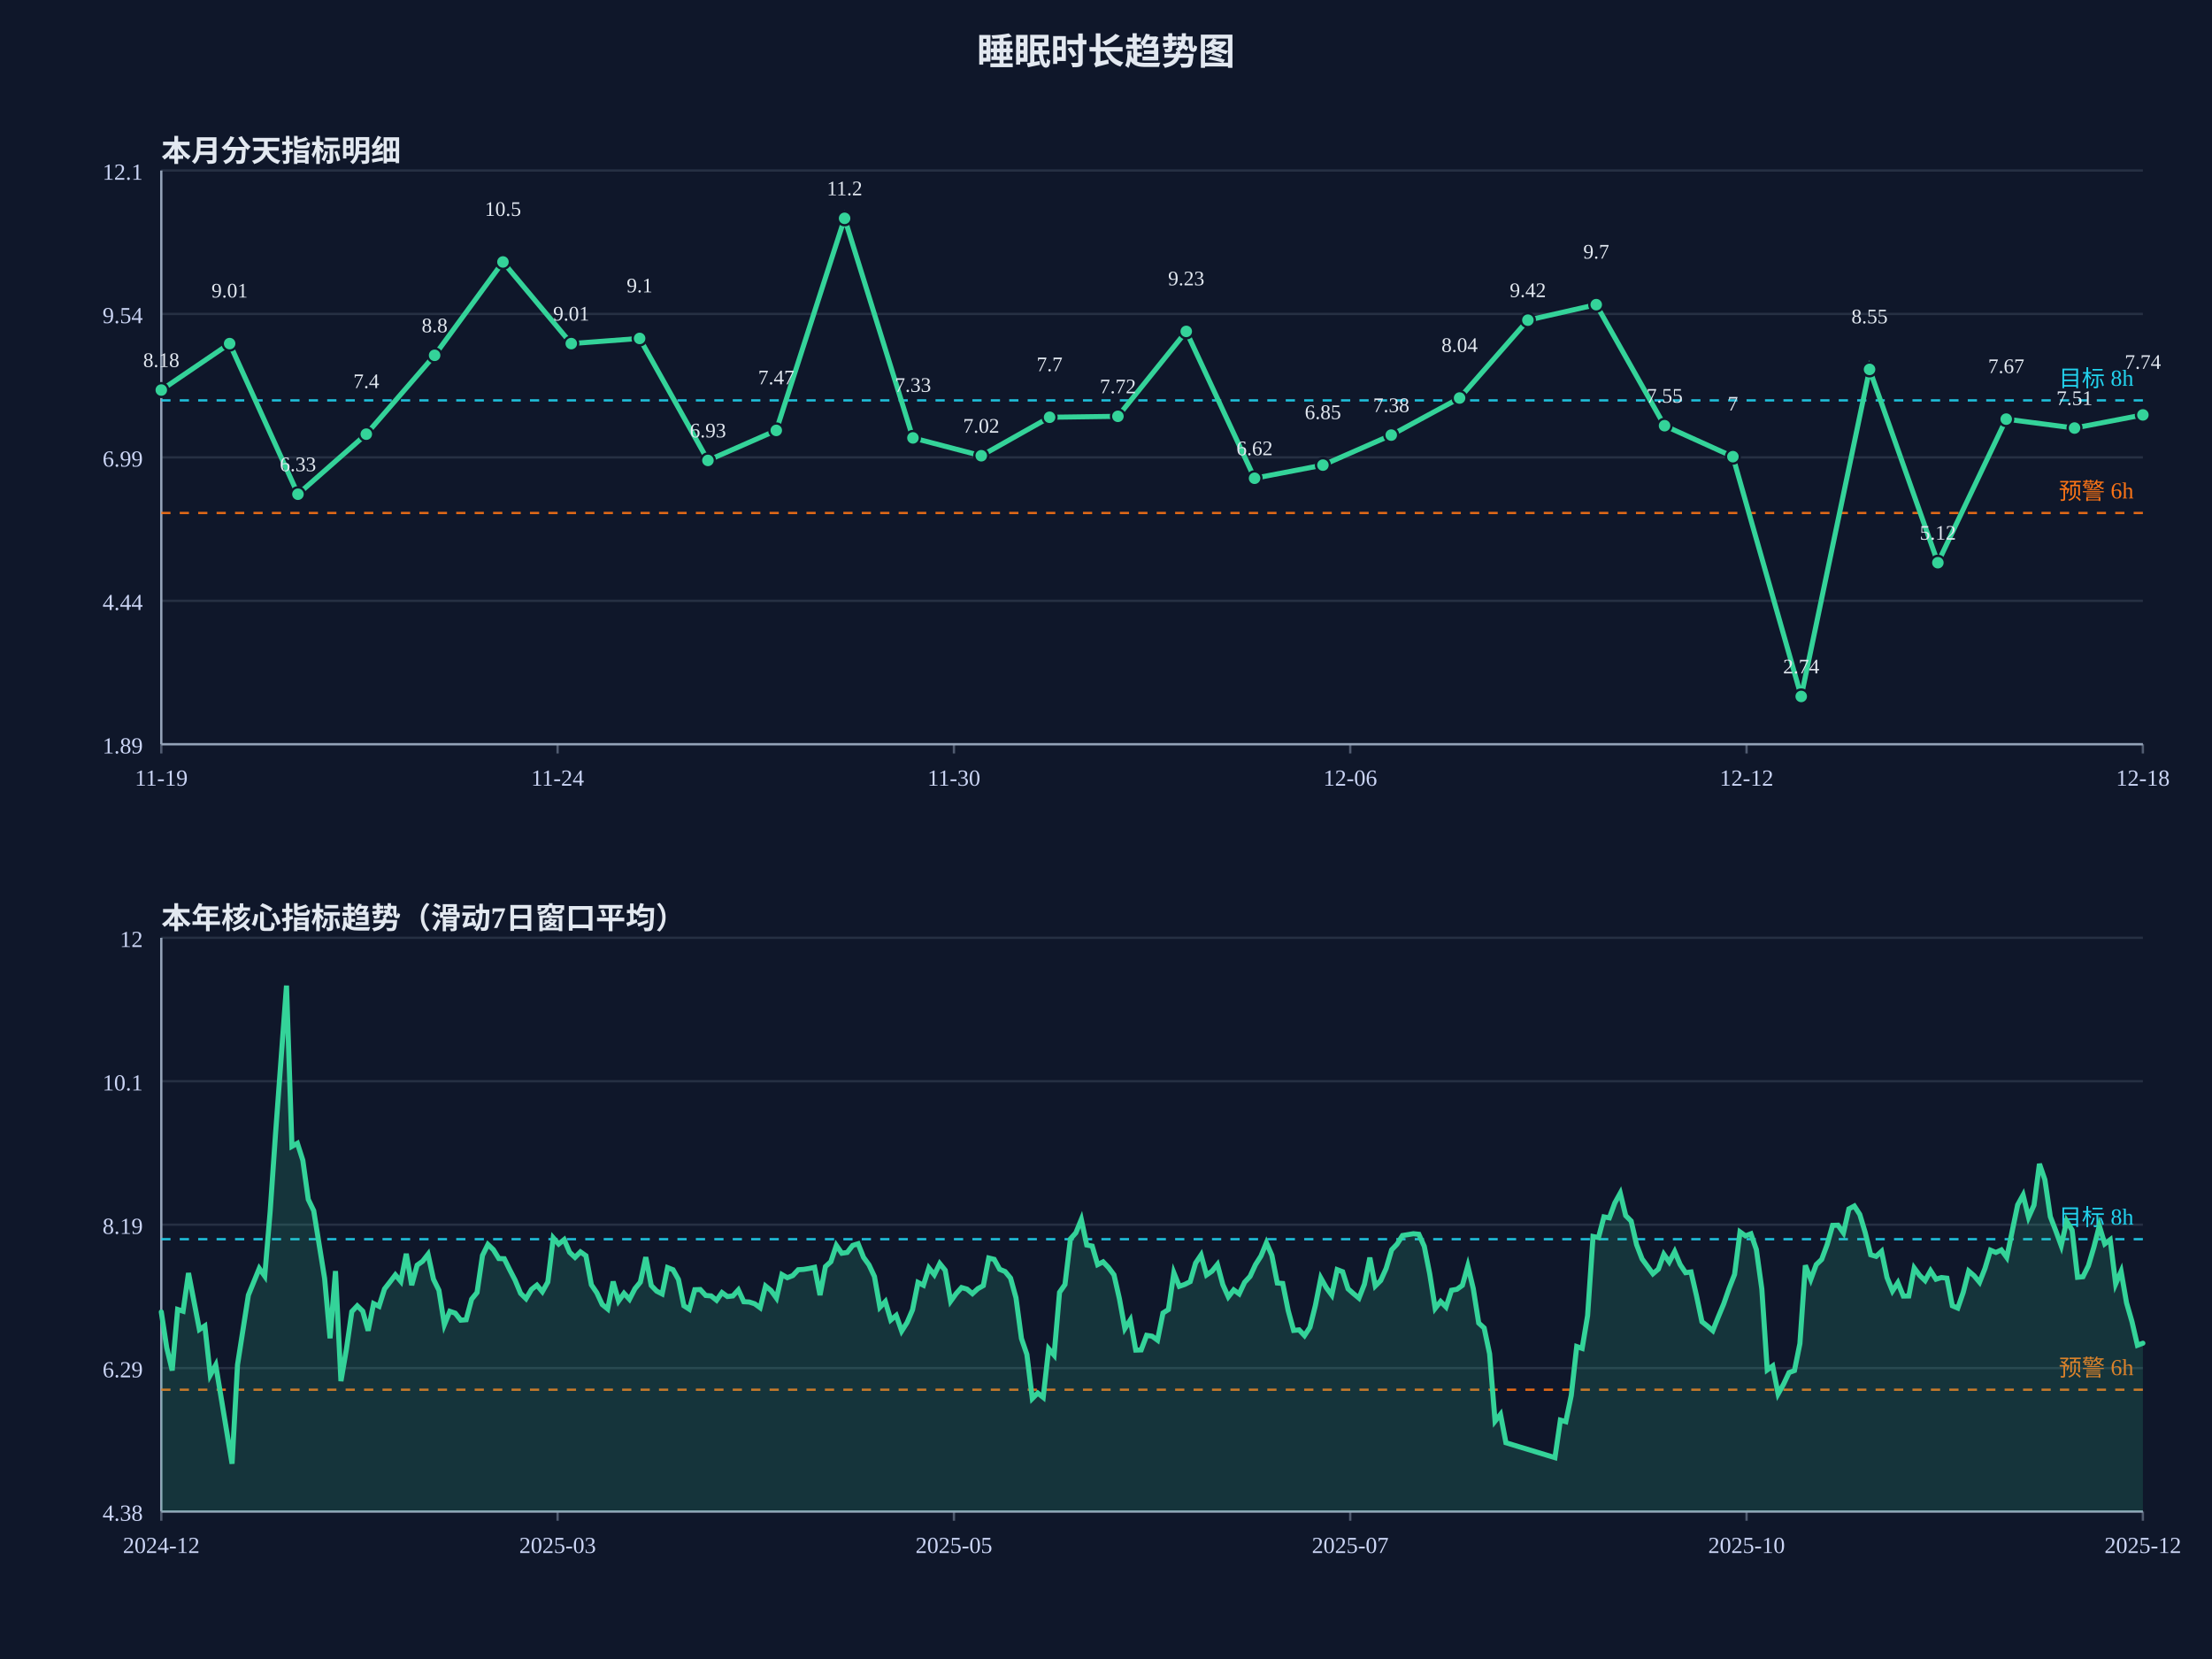
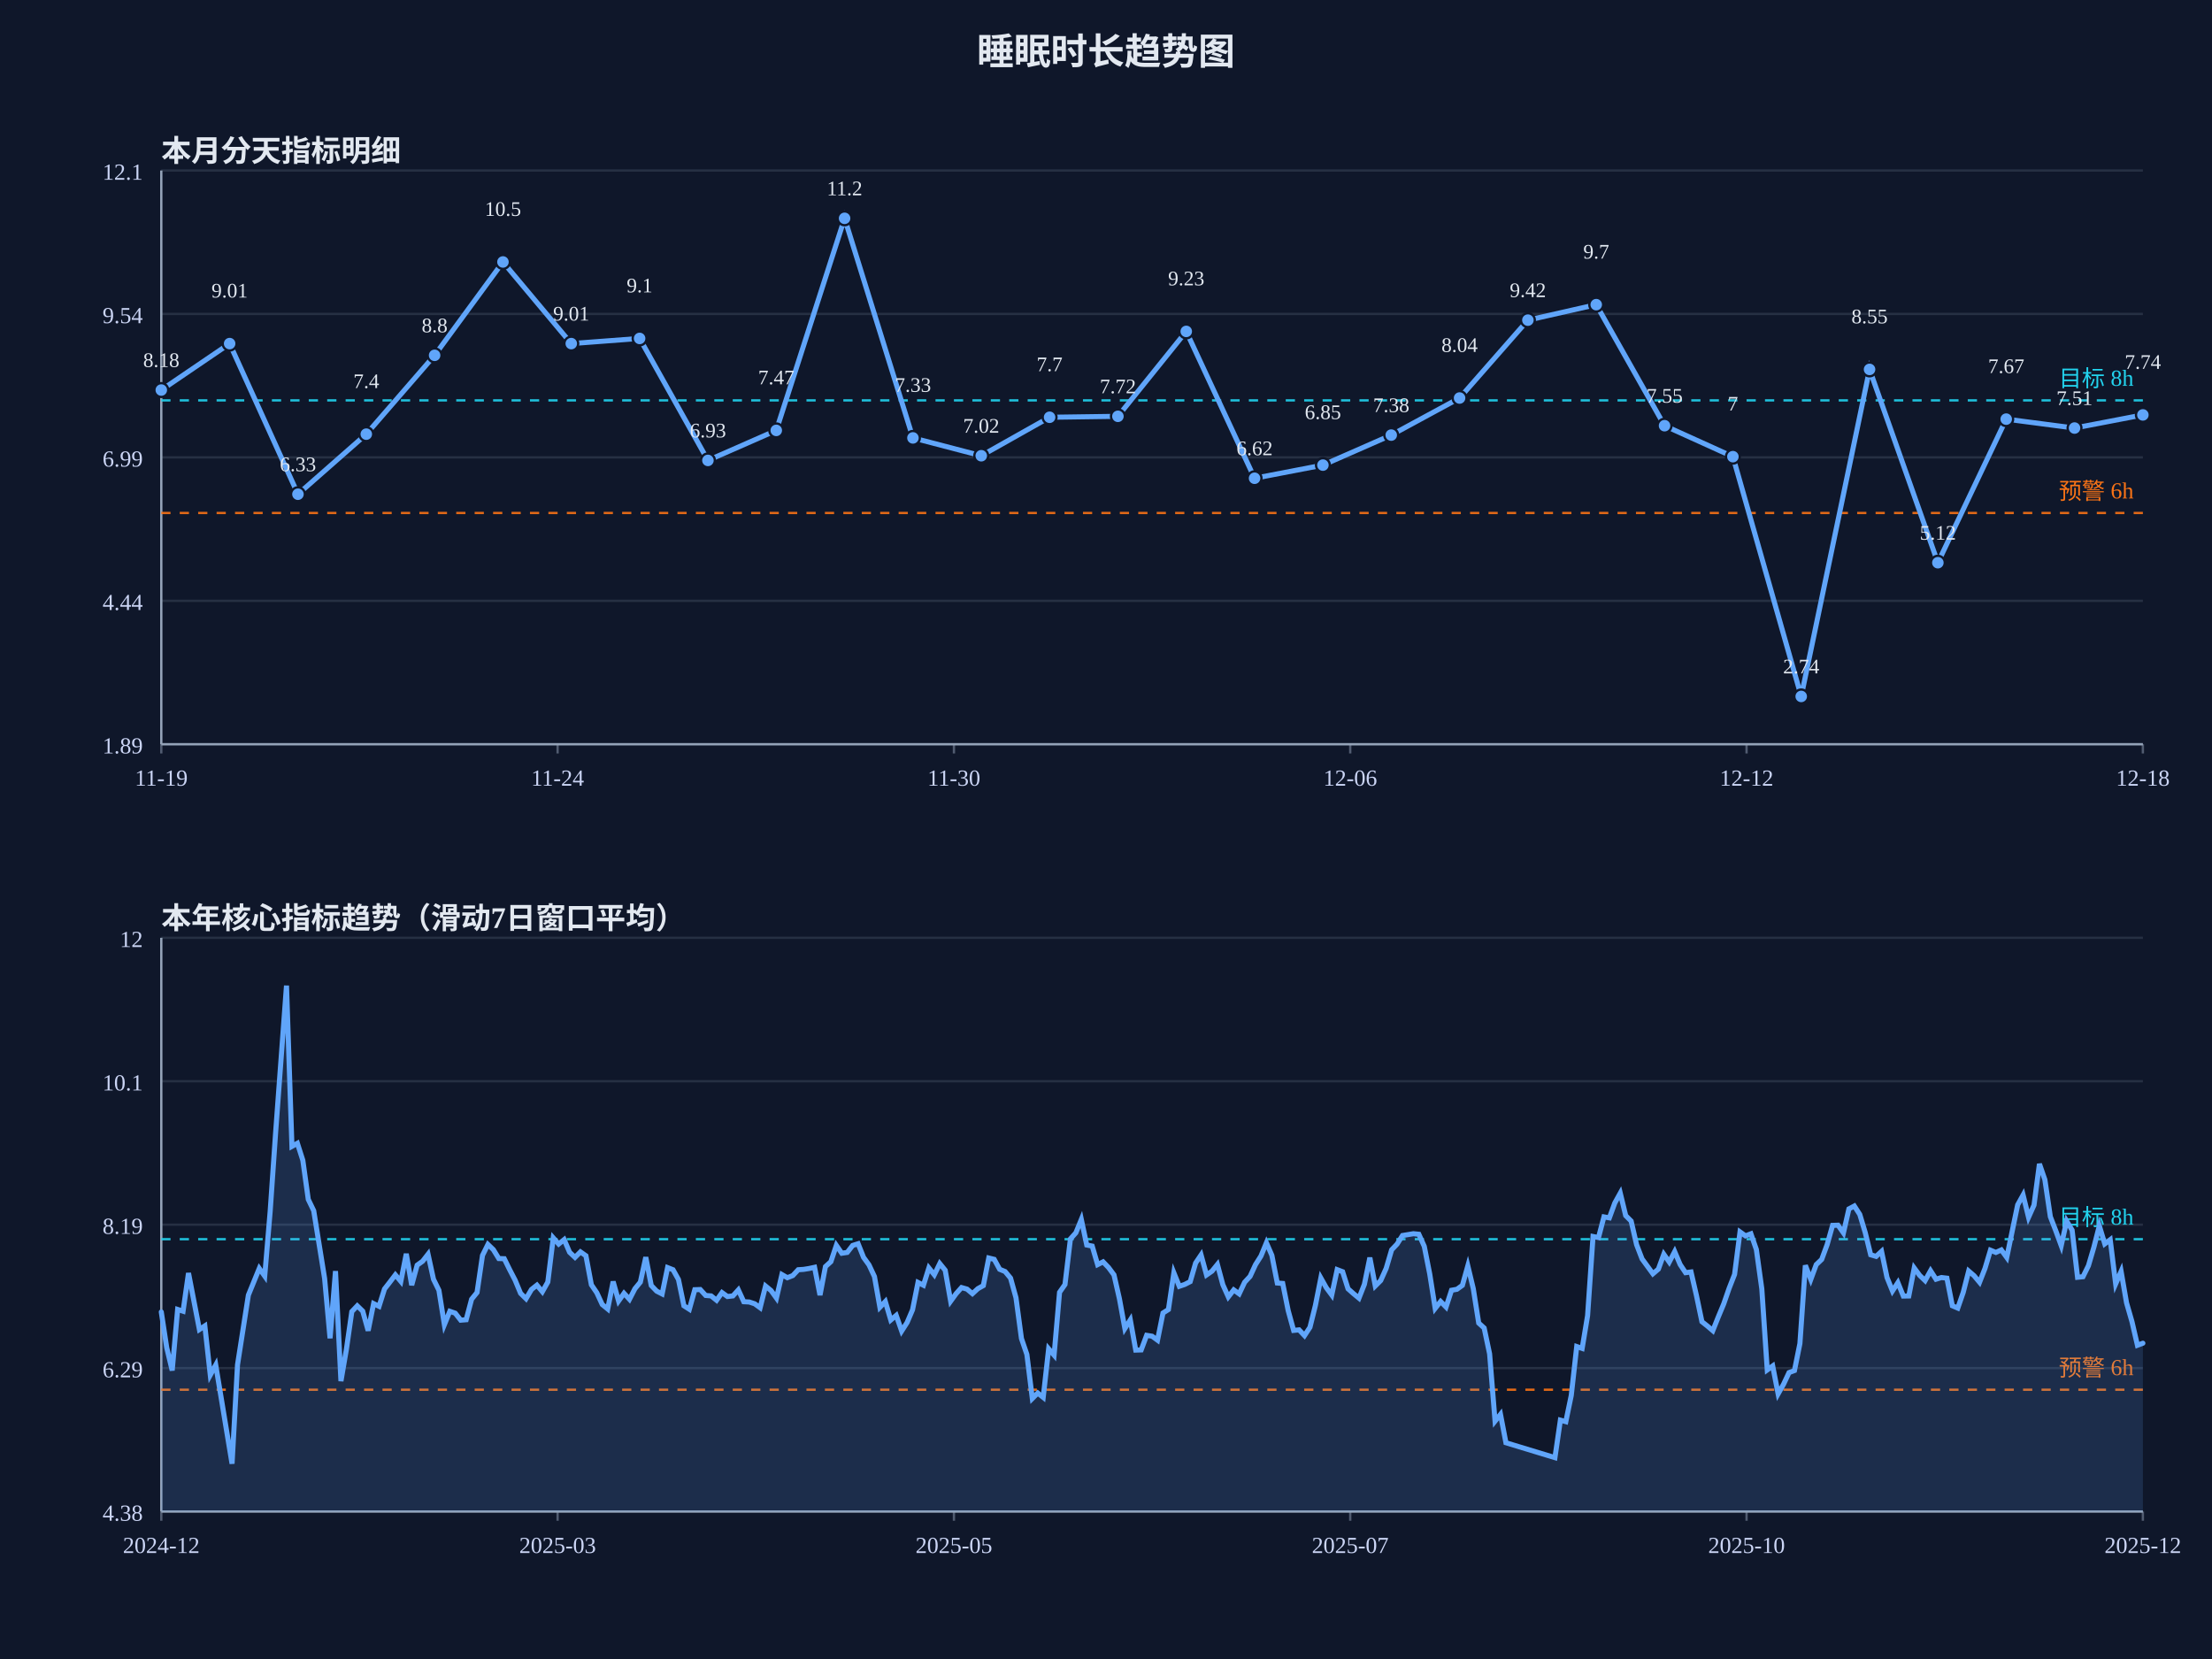
<svg xmlns="http://www.w3.org/2000/svg" viewBox="0 0 960 720" width="960" height="720">
  <rect width="960" height="720" fill="#0f172a" />
  <text x="480" y="28" fill="#e2e8f0" font-size="16" font-weight="700" text-anchor="middle">睡眠时长趋势图</text>
  <text x="70" y="70" fill="#e2e8f0" font-size="13" font-weight="600">本月分天指标明细</text>
  <line x1="70" y1="323.00" x2="930" y2="323.00" stroke="#94a3b8" stroke-opacity="0.18" stroke-width="1" />
  <text x="62" y="327.00" fill="#cbd5f5" font-size="10" text-anchor="end">1.89</text>
  <line x1="70" y1="260.75" x2="930" y2="260.75" stroke="#94a3b8" stroke-opacity="0.18" stroke-width="1" />
  <text x="62" y="264.75" fill="#cbd5f5" font-size="10" text-anchor="end">4.44</text>
  <line x1="70" y1="198.50" x2="930" y2="198.50" stroke="#94a3b8" stroke-opacity="0.18" stroke-width="1" />
  <text x="62" y="202.50" fill="#cbd5f5" font-size="10" text-anchor="end">6.99</text>
  <line x1="70" y1="136.25" x2="930" y2="136.25" stroke="#94a3b8" stroke-opacity="0.18" stroke-width="1" />
  <text x="62" y="140.25" fill="#cbd5f5" font-size="10" text-anchor="end">9.54</text>
  <line x1="70" y1="74.00" x2="930" y2="74.00" stroke="#94a3b8" stroke-opacity="0.18" stroke-width="1" />
  <text x="62" y="78.00" fill="#cbd5f5" font-size="10" text-anchor="end">12.1</text>
  <line x1="70.00" y1="323" x2="70.00" y2="327" stroke="#94a3b8" stroke-opacity="0.5" stroke-width="1" />
  <text x="70.00" y="341" fill="#cbd5f5" font-size="10" text-anchor="middle">11-19</text>
  <line x1="242.00" y1="323" x2="242.00" y2="327" stroke="#94a3b8" stroke-opacity="0.5" stroke-width="1" />
  <text x="242.00" y="341" fill="#cbd5f5" font-size="10" text-anchor="middle">11-24</text>
  <line x1="414.00" y1="323" x2="414.00" y2="327" stroke="#94a3b8" stroke-opacity="0.5" stroke-width="1" />
  <text x="414.00" y="341" fill="#cbd5f5" font-size="10" text-anchor="middle">11-30</text>
  <line x1="586.00" y1="323" x2="586.00" y2="327" stroke="#94a3b8" stroke-opacity="0.5" stroke-width="1" />
  <text x="586.00" y="341" fill="#cbd5f5" font-size="10" text-anchor="middle">12-06</text>
  <line x1="758.00" y1="323" x2="758.00" y2="327" stroke="#94a3b8" stroke-opacity="0.5" stroke-width="1" />
  <text x="758.00" y="341" fill="#cbd5f5" font-size="10" text-anchor="middle">12-12</text>
  <line x1="930.00" y1="323" x2="930.00" y2="327" stroke="#94a3b8" stroke-opacity="0.5" stroke-width="1" />
  <text x="930.00" y="341" fill="#cbd5f5" font-size="10" text-anchor="middle">12-18</text>
  <line x1="70" y1="74" x2="70" y2="323" stroke="#94a3b8" stroke-width="1" />
  <line x1="70" y1="323" x2="930" y2="323" stroke="#94a3b8" stroke-width="1" />
  <line x1="70" y1="173.76" x2="930" y2="173.76" stroke="#22d3ee" stroke-width="1" stroke-dasharray="4 4" stroke-opacity="0.9" />
  <text x="926" y="167.76" fill="#22d3ee" font-size="10" text-anchor="end">目标 8h</text>
  <line x1="70" y1="222.63" x2="930" y2="222.63" stroke="#f97316" stroke-width="1" stroke-dasharray="4 4" stroke-opacity="0.9" />
  <text x="926" y="216.63" fill="#f97316" font-size="10" text-anchor="end">预警 6h</text>
-   <path d="M70.00,169.28 L99.66,149.12 L129.31,214.49 L158.97,188.42 L188.62,154.21 L218.28,113.69 L247.93,149.12 L277.59,146.88 L307.24,199.82 L336.90,186.79 L366.55,94.75 L396.21,190.05 L425.86,197.79 L455.52,181.09 L485.17,180.68 L514.83,143.83 L544.48,207.56 L574.14,201.86 L603.79,188.83 L633.45,172.74 L663.10,138.94 L692.76,132.22 L722.41,184.75 L752.07,198.19 L781.72,302.25 L811.38,160.32 L841.03,244.22 L870.69,181.90 L900.34,185.77 L930.00,180.07" fill="none" stroke="#34d399" stroke-width="2.2" stroke-linecap="round" />
-   <circle cx="70.00" cy="169.28" r="3" fill="#34d399" stroke="#0f172a" stroke-width="1" />
+   <path d="M70.00,169.28 L99.66,149.12 L129.31,214.49 L158.97,188.42 L188.62,154.21 L218.28,113.69 L247.93,149.12 L277.59,146.88 L307.24,199.82 L336.90,186.79 L366.55,94.75 L396.21,190.05 L425.86,197.79 L455.52,181.09 L485.17,180.68 L514.83,143.83 L544.48,207.56 L574.14,201.86 L603.79,188.83 L633.45,172.74 L663.10,138.94 L692.76,132.22 L722.41,184.75 L752.07,198.19 L781.72,302.25 L811.38,160.32 L841.03,244.22 L870.69,181.90 L900.34,185.77 L930.00,180.07" fill="none" stroke="#60a5fa" stroke-width="2.2" stroke-linecap="round" />
+   <circle cx="70.00" cy="169.28" r="3" fill="#60a5fa" stroke="#0f172a" stroke-width="1" />
  <text x="70.00" y="159.28" fill="#e2e8f0" font-size="9" text-anchor="middle">8.18</text>
-   <circle cx="99.66" cy="149.12" r="3" fill="#34d399" stroke="#0f172a" stroke-width="1" />
+   <circle cx="99.66" cy="149.12" r="3" fill="#60a5fa" stroke="#0f172a" stroke-width="1" />
  <text x="99.66" y="129.12" fill="#e2e8f0" font-size="9" text-anchor="middle">9.01</text>
-   <circle cx="129.31" cy="214.49" r="3" fill="#34d399" stroke="#0f172a" stroke-width="1" />
+   <circle cx="129.31" cy="214.49" r="3" fill="#60a5fa" stroke="#0f172a" stroke-width="1" />
  <text x="129.31" y="204.49" fill="#e2e8f0" font-size="9" text-anchor="middle">6.33</text>
-   <circle cx="158.97" cy="188.42" r="3" fill="#34d399" stroke="#0f172a" stroke-width="1" />
+   <circle cx="158.97" cy="188.42" r="3" fill="#60a5fa" stroke="#0f172a" stroke-width="1" />
  <text x="158.97" y="168.42" fill="#e2e8f0" font-size="9" text-anchor="middle">7.4</text>
-   <circle cx="188.62" cy="154.21" r="3" fill="#34d399" stroke="#0f172a" stroke-width="1" />
+   <circle cx="188.62" cy="154.21" r="3" fill="#60a5fa" stroke="#0f172a" stroke-width="1" />
  <text x="188.62" y="144.21" fill="#e2e8f0" font-size="9" text-anchor="middle">8.8</text>
-   <circle cx="218.28" cy="113.69" r="3" fill="#34d399" stroke="#0f172a" stroke-width="1" />
+   <circle cx="218.28" cy="113.69" r="3" fill="#60a5fa" stroke="#0f172a" stroke-width="1" />
  <text x="218.28" y="93.69" fill="#e2e8f0" font-size="9" text-anchor="middle">10.5</text>
-   <circle cx="247.93" cy="149.12" r="3" fill="#34d399" stroke="#0f172a" stroke-width="1" />
+   <circle cx="247.93" cy="149.12" r="3" fill="#60a5fa" stroke="#0f172a" stroke-width="1" />
  <text x="247.93" y="139.12" fill="#e2e8f0" font-size="9" text-anchor="middle">9.01</text>
-   <circle cx="277.59" cy="146.88" r="3" fill="#34d399" stroke="#0f172a" stroke-width="1" />
+   <circle cx="277.59" cy="146.88" r="3" fill="#60a5fa" stroke="#0f172a" stroke-width="1" />
  <text x="277.59" y="126.88" fill="#e2e8f0" font-size="9" text-anchor="middle">9.1</text>
-   <circle cx="307.24" cy="199.82" r="3" fill="#34d399" stroke="#0f172a" stroke-width="1" />
+   <circle cx="307.24" cy="199.82" r="3" fill="#60a5fa" stroke="#0f172a" stroke-width="1" />
  <text x="307.24" y="189.82" fill="#e2e8f0" font-size="9" text-anchor="middle">6.93</text>
-   <circle cx="336.90" cy="186.79" r="3" fill="#34d399" stroke="#0f172a" stroke-width="1" />
+   <circle cx="336.90" cy="186.79" r="3" fill="#60a5fa" stroke="#0f172a" stroke-width="1" />
  <text x="336.90" y="166.79" fill="#e2e8f0" font-size="9" text-anchor="middle">7.47</text>
-   <circle cx="366.55" cy="94.75" r="3" fill="#34d399" stroke="#0f172a" stroke-width="1" />
+   <circle cx="366.55" cy="94.75" r="3" fill="#60a5fa" stroke="#0f172a" stroke-width="1" />
  <text x="366.55" y="84.75" fill="#e2e8f0" font-size="9" text-anchor="middle">11.2</text>
-   <circle cx="396.21" cy="190.05" r="3" fill="#34d399" stroke="#0f172a" stroke-width="1" />
+   <circle cx="396.21" cy="190.05" r="3" fill="#60a5fa" stroke="#0f172a" stroke-width="1" />
  <text x="396.21" y="170.05" fill="#e2e8f0" font-size="9" text-anchor="middle">7.33</text>
-   <circle cx="425.86" cy="197.79" r="3" fill="#34d399" stroke="#0f172a" stroke-width="1" />
+   <circle cx="425.86" cy="197.79" r="3" fill="#60a5fa" stroke="#0f172a" stroke-width="1" />
  <text x="425.86" y="187.79" fill="#e2e8f0" font-size="9" text-anchor="middle">7.02</text>
-   <circle cx="455.52" cy="181.09" r="3" fill="#34d399" stroke="#0f172a" stroke-width="1" />
+   <circle cx="455.52" cy="181.09" r="3" fill="#60a5fa" stroke="#0f172a" stroke-width="1" />
  <text x="455.52" y="161.09" fill="#e2e8f0" font-size="9" text-anchor="middle">7.7</text>
-   <circle cx="485.17" cy="180.68" r="3" fill="#34d399" stroke="#0f172a" stroke-width="1" />
+   <circle cx="485.17" cy="180.68" r="3" fill="#60a5fa" stroke="#0f172a" stroke-width="1" />
  <text x="485.17" y="170.68" fill="#e2e8f0" font-size="9" text-anchor="middle">7.72</text>
-   <circle cx="514.83" cy="143.83" r="3" fill="#34d399" stroke="#0f172a" stroke-width="1" />
+   <circle cx="514.83" cy="143.83" r="3" fill="#60a5fa" stroke="#0f172a" stroke-width="1" />
  <text x="514.83" y="123.83" fill="#e2e8f0" font-size="9" text-anchor="middle">9.23</text>
-   <circle cx="544.48" cy="207.56" r="3" fill="#34d399" stroke="#0f172a" stroke-width="1" />
+   <circle cx="544.48" cy="207.56" r="3" fill="#60a5fa" stroke="#0f172a" stroke-width="1" />
  <text x="544.48" y="197.56" fill="#e2e8f0" font-size="9" text-anchor="middle">6.62</text>
-   <circle cx="574.14" cy="201.86" r="3" fill="#34d399" stroke="#0f172a" stroke-width="1" />
+   <circle cx="574.14" cy="201.86" r="3" fill="#60a5fa" stroke="#0f172a" stroke-width="1" />
  <text x="574.14" y="181.86" fill="#e2e8f0" font-size="9" text-anchor="middle">6.85</text>
-   <circle cx="603.79" cy="188.83" r="3" fill="#34d399" stroke="#0f172a" stroke-width="1" />
+   <circle cx="603.79" cy="188.83" r="3" fill="#60a5fa" stroke="#0f172a" stroke-width="1" />
  <text x="603.79" y="178.83" fill="#e2e8f0" font-size="9" text-anchor="middle">7.38</text>
-   <circle cx="633.45" cy="172.74" r="3" fill="#34d399" stroke="#0f172a" stroke-width="1" />
+   <circle cx="633.45" cy="172.74" r="3" fill="#60a5fa" stroke="#0f172a" stroke-width="1" />
  <text x="633.45" y="152.74" fill="#e2e8f0" font-size="9" text-anchor="middle">8.04</text>
-   <circle cx="663.10" cy="138.94" r="3" fill="#34d399" stroke="#0f172a" stroke-width="1" />
+   <circle cx="663.10" cy="138.94" r="3" fill="#60a5fa" stroke="#0f172a" stroke-width="1" />
  <text x="663.10" y="128.94" fill="#e2e8f0" font-size="9" text-anchor="middle">9.42</text>
-   <circle cx="692.76" cy="132.22" r="3" fill="#34d399" stroke="#0f172a" stroke-width="1" />
+   <circle cx="692.76" cy="132.22" r="3" fill="#60a5fa" stroke="#0f172a" stroke-width="1" />
  <text x="692.76" y="112.22" fill="#e2e8f0" font-size="9" text-anchor="middle">9.7</text>
-   <circle cx="722.41" cy="184.75" r="3" fill="#34d399" stroke="#0f172a" stroke-width="1" />
+   <circle cx="722.41" cy="184.75" r="3" fill="#60a5fa" stroke="#0f172a" stroke-width="1" />
  <text x="722.41" y="174.75" fill="#e2e8f0" font-size="9" text-anchor="middle">7.55</text>
-   <circle cx="752.07" cy="198.19" r="3" fill="#34d399" stroke="#0f172a" stroke-width="1" />
+   <circle cx="752.07" cy="198.19" r="3" fill="#60a5fa" stroke="#0f172a" stroke-width="1" />
  <text x="752.07" y="178.19" fill="#e2e8f0" font-size="9" text-anchor="middle">7</text>
-   <circle cx="781.72" cy="302.25" r="3" fill="#34d399" stroke="#0f172a" stroke-width="1" />
+   <circle cx="781.72" cy="302.25" r="3" fill="#60a5fa" stroke="#0f172a" stroke-width="1" />
  <text x="781.72" y="292.25" fill="#e2e8f0" font-size="9" text-anchor="middle">2.74</text>
-   <circle cx="811.38" cy="160.32" r="3" fill="#34d399" stroke="#0f172a" stroke-width="1" />
+   <circle cx="811.38" cy="160.32" r="3" fill="#60a5fa" stroke="#0f172a" stroke-width="1" />
  <text x="811.38" y="140.32" fill="#e2e8f0" font-size="9" text-anchor="middle">8.55</text>
-   <circle cx="841.03" cy="244.22" r="3" fill="#34d399" stroke="#0f172a" stroke-width="1" />
+   <circle cx="841.03" cy="244.22" r="3" fill="#60a5fa" stroke="#0f172a" stroke-width="1" />
  <text x="841.03" y="234.22" fill="#e2e8f0" font-size="9" text-anchor="middle">5.12</text>
-   <circle cx="870.69" cy="181.90" r="3" fill="#34d399" stroke="#0f172a" stroke-width="1" />
+   <circle cx="870.69" cy="181.90" r="3" fill="#60a5fa" stroke="#0f172a" stroke-width="1" />
  <text x="870.69" y="161.90" fill="#e2e8f0" font-size="9" text-anchor="middle">7.67</text>
-   <circle cx="900.34" cy="185.77" r="3" fill="#34d399" stroke="#0f172a" stroke-width="1" />
+   <circle cx="900.34" cy="185.77" r="3" fill="#60a5fa" stroke="#0f172a" stroke-width="1" />
  <text x="900.34" y="175.77" fill="#e2e8f0" font-size="9" text-anchor="middle">7.51</text>
-   <circle cx="930.00" cy="180.07" r="3" fill="#34d399" stroke="#0f172a" stroke-width="1" />
+   <circle cx="930.00" cy="180.07" r="3" fill="#60a5fa" stroke="#0f172a" stroke-width="1" />
  <text x="930.00" y="160.07" fill="#e2e8f0" font-size="9" text-anchor="middle">7.74</text>
  <text x="70" y="403" fill="#e2e8f0" font-size="13" font-weight="600">本年核心指标趋势（滑动7日窗口平均）</text>
  <line x1="70" y1="656.00" x2="930" y2="656.00" stroke="#94a3b8" stroke-opacity="0.18" stroke-width="1" />
  <text x="62" y="660.00" fill="#cbd5f5" font-size="10" text-anchor="end">4.38</text>
  <line x1="70" y1="593.75" x2="930" y2="593.75" stroke="#94a3b8" stroke-opacity="0.18" stroke-width="1" />
  <text x="62" y="597.75" fill="#cbd5f5" font-size="10" text-anchor="end">6.29</text>
  <line x1="70" y1="531.50" x2="930" y2="531.50" stroke="#94a3b8" stroke-opacity="0.18" stroke-width="1" />
  <text x="62" y="535.50" fill="#cbd5f5" font-size="10" text-anchor="end">8.19</text>
  <line x1="70" y1="469.25" x2="930" y2="469.25" stroke="#94a3b8" stroke-opacity="0.18" stroke-width="1" />
  <text x="62" y="473.25" fill="#cbd5f5" font-size="10" text-anchor="end">10.1</text>
  <line x1="70" y1="407.00" x2="930" y2="407.00" stroke="#94a3b8" stroke-opacity="0.18" stroke-width="1" />
  <text x="62" y="411.00" fill="#cbd5f5" font-size="10" text-anchor="end">12</text>
  <line x1="70.00" y1="656" x2="70.00" y2="660" stroke="#94a3b8" stroke-opacity="0.5" stroke-width="1" />
  <text x="70.00" y="674" fill="#cbd5f5" font-size="10" text-anchor="middle">2024-12</text>
  <line x1="242.00" y1="656" x2="242.00" y2="660" stroke="#94a3b8" stroke-opacity="0.5" stroke-width="1" />
  <text x="242.00" y="674" fill="#cbd5f5" font-size="10" text-anchor="middle">2025-03</text>
  <line x1="414.00" y1="656" x2="414.00" y2="660" stroke="#94a3b8" stroke-opacity="0.5" stroke-width="1" />
  <text x="414.00" y="674" fill="#cbd5f5" font-size="10" text-anchor="middle">2025-05</text>
  <line x1="586.00" y1="656" x2="586.00" y2="660" stroke="#94a3b8" stroke-opacity="0.5" stroke-width="1" />
  <text x="586.00" y="674" fill="#cbd5f5" font-size="10" text-anchor="middle">2025-07</text>
  <line x1="758.00" y1="656" x2="758.00" y2="660" stroke="#94a3b8" stroke-opacity="0.5" stroke-width="1" />
  <text x="758.00" y="674" fill="#cbd5f5" font-size="10" text-anchor="middle">2025-10</text>
  <line x1="930.00" y1="656" x2="930.00" y2="660" stroke="#94a3b8" stroke-opacity="0.5" stroke-width="1" />
  <text x="930.00" y="674" fill="#cbd5f5" font-size="10" text-anchor="middle">2025-12</text>
  <line x1="70" y1="407" x2="70" y2="656" stroke="#94a3b8" stroke-width="1" />
  <line x1="70" y1="656" x2="930" y2="656" stroke="#94a3b8" stroke-width="1" />
  <line x1="70" y1="537.80" x2="930" y2="537.80" stroke="#22d3ee" stroke-width="1" stroke-dasharray="4 4" stroke-opacity="0.9" />
  <text x="926" y="531.80" fill="#22d3ee" font-size="10" text-anchor="end">目标 8h</text>
  <line x1="70" y1="603.13" x2="930" y2="603.13" stroke="#f97316" stroke-width="1" stroke-dasharray="4 4" stroke-opacity="0.9" />
  <text x="926" y="597.13" fill="#f97316" font-size="10" text-anchor="end">预警 6h</text>
-   <path d="M70.00,656.00 L70.00,569.38 L72.36,584.89 L74.73,594.78 L77.09,568.29 L79.45,569.05 L81.81,552.50 L86.54,577.00 L88.90,575.44 L91.26,596.75 L93.63,592.40 L100.71,635.25 L103.08,592.32 L107.80,562.07 L112.53,550.48 L114.89,553.82 L117.25,525.74 L119.62,491.52 L124.34,427.75 L126.70,497.51 L129.07,496.19 L131.43,503.58 L133.79,520.53 L136.15,525.43 L140.88,554.83 L143.24,580.81 L145.60,551.64 L147.97,599.40 L150.33,585.63 L152.69,569.22 L155.05,566.73 L157.42,569.03 L159.78,577.50 L162.14,565.76 L164.51,566.93 L166.87,559.42 L169.23,556.39 L171.59,553.28 L173.96,556.12 L176.32,544.14 L178.68,557.75 L181.04,549.08 L183.41,547.37 L185.77,544.33 L188.13,555.18 L190.49,559.97 L192.86,574.90 L195.22,569.10 L197.58,569.92 L199.95,572.95 L202.31,572.76 L204.67,563.85 L207.03,560.94 L209.40,544.84 L211.76,540.09 L214.12,542.35 L216.48,546.20 L218.85,546.28 L221.21,551.06 L223.57,555.61 L225.93,561.29 L228.30,563.62 L230.66,559.62 L233.02,557.75 L235.38,560.59 L237.75,556.39 L240.11,537.22 L242.47,539.90 L244.84,537.99 L247.20,543.48 L249.56,545.69 L251.92,543.32 L254.29,544.99 L256.65,557.59 L259.01,561.05 L261.37,566.15 L263.74,568.09 L266.10,556.19 L268.46,564.63 L270.82,561.29 L273.19,563.89 L275.55,559.30 L277.91,556.43 L280.27,545.62 L282.64,557.90 L285.00,560.35 L287.36,561.56 L289.73,550.13 L292.09,551.06 L294.45,555.30 L296.81,566.69 L299.18,568.21 L301.54,559.73 L303.90,559.65 L306.26,562.22 L308.63,562.42 L310.99,564.32 L313.35,560.98 L315.71,562.69 L318.08,562.42 L320.44,559.81 L322.80,564.94 L325.16,565.06 L327.53,565.84 L329.89,567.55 L332.25,558.14 L334.62,560.08 L336.98,563.35 L339.34,553.16 L341.70,554.52 L344.07,553.59 L346.43,551.06 L348.79,550.90 L351.15,550.52 L353.52,550.01 L355.88,562.07 L358.24,549.70 L360.60,547.56 L362.97,540.48 L365.33,543.90 L367.69,543.55 L370.05,540.52 L372.42,539.78 L374.78,545.69 L377.14,548.96 L379.51,554.02 L381.87,567.35 L384.23,564.86 L386.59,572.88 L388.96,570.89 L391.32,577.66 L393.68,573.96 L396.04,568.44 L398.41,556.58 L400.77,557.79 L403.13,550.28 L405.49,553.24 L407.86,548.38 L410.22,551.29 L412.58,564.71 L414.95,561.44 L417.31,558.80 L419.67,559.46 L422.03,561.44 L424.40,559.27 L426.76,557.94 L429.12,545.97 L431.48,546.55 L433.85,550.87 L436.21,551.84 L438.57,554.68 L440.93,563.19 L443.30,580.89 L445.66,587.81 L448.02,606.94 L450.38,604.57 L452.75,606.47 L455.11,585.36 L457.47,588.12 L459.84,560.86 L462.20,557.48 L464.56,537.68 L466.92,535.04 L469.29,529.24 L471.65,540.33 L474.01,540.79 L476.37,548.84 L478.74,547.64 L481.10,550.09 L483.46,553.28 L485.82,563.62 L488.19,576.57 L490.55,572.84 L492.91,585.94 L495.27,585.86 L497.64,579.53 L500.00,579.91 L502.36,581.63 L504.73,569.84 L507.09,568.33 L509.45,552.38 L511.81,558.25 L514.18,557.44 L516.54,556.23 L518.90,548.14 L521.26,544.64 L523.63,553.32 L525.99,551.68 L528.35,548.77 L530.71,557.55 L533.08,562.84 L535.44,559.81 L537.80,561.52 L540.16,556.50 L542.53,553.94 L544.89,548.84 L547.25,545.11 L549.62,539.36 L551.98,544.80 L554.34,556.82 L556.70,557.01 L559.07,568.79 L561.43,577.39 L563.79,577.15 L566.15,579.64 L568.52,576.03 L570.88,566.54 L573.24,554.64 L575.60,558.84 L577.97,562.03 L580.33,551.02 L582.69,551.92 L585.05,559.34 L587.42,561.44 L589.78,563.39 L592.14,557.40 L594.51,545.81 L596.87,558.10 L599.23,555.73 L601.59,550.48 L603.96,542.43 L606.32,539.94 L608.68,536.21 L611.04,535.82 L613.41,535.43 L615.77,535.66 L618.13,540.91 L620.49,552.85 L622.86,567.82 L625.22,564.83 L627.58,567.24 L629.95,559.97 L632.31,559.54 L634.67,557.83 L637.03,549.39 L639.40,559.27 L641.76,574.20 L644.12,576.34 L646.48,587.54 L648.85,616.78 L651.21,613.82 L653.57,626.15 L674.84,632.61 L677.20,616.35 L679.56,617.01 L681.92,605.62 L684.29,584.39 L686.65,585.20 L689.01,570.97 L691.37,536.63 L693.74,537.10 L696.10,528.12 L698.46,528.54 L700.82,522.09 L703.19,517.81 L705.55,527.57 L707.91,529.94 L710.27,540.17 L712.64,546.35 L715.00,549.58 L717.36,552.81 L719.73,550.79 L722.09,544.33 L724.45,547.72 L726.81,543.20 L729.18,548.80 L731.54,552.34 L733.90,552.03 L736.26,562.30 L738.63,573.61 L740.99,575.48 L743.35,577.50 L745.71,571.59 L748.08,565.91 L750.44,559.11 L752.80,553.08 L755.16,534.65 L757.53,536.36 L759.89,535.47 L762.25,542.27 L764.62,559.38 L766.98,594.54 L769.34,592.82 L771.70,604.92 L774.07,600.72 L776.43,595.70 L778.79,594.81 L781.15,583.10 L783.52,549.15 L785.88,555.26 L788.24,548.84 L790.60,546.59 L792.97,540.17 L795.33,531.81 L797.69,531.73 L800.05,535.08 L802.42,524.66 L804.78,523.41 L807.14,527.07 L809.51,534.96 L811.87,544.57 L814.23,545.27 L816.59,543.09 L818.96,554.44 L821.32,560.28 L823.68,556.66 L826.04,562.49 L828.41,562.45 L830.77,550.32 L833.13,553.51 L835.49,555.77 L837.86,551.49 L840.22,555.18 L842.58,554.44 L844.95,554.72 L847.31,566.69 L849.67,567.70 L852.03,560.90 L854.40,551.64 L856.76,553.67 L859.12,556.50 L861.48,550.48 L863.85,542.58 L866.21,543.55 L868.57,542.47 L870.93,545.73 L873.30,534.26 L875.66,522.91 L878.02,518.63 L880.38,528.31 L882.75,523.02 L885.11,505.13 L887.47,511.98 L889.84,528.04 L892.20,534.14 L894.56,540.60 L896.92,529.91 L899.29,533.87 L901.65,554.33 L904.01,554.09 L906.37,549.31 L908.74,541.26 L911.10,532.01 L913.46,539.82 L915.82,538.03 L918.19,557.20 L920.55,551.76 L922.91,565.41 L925.27,573.61 L927.64,583.84 L930.00,582.95 L930.00,656.00 Z" fill="#34d399" fill-opacity="0.16" stroke="none" />
-   <path d="M70.00,569.38 L72.36,584.89 L74.73,594.78 L77.09,568.29 L79.45,569.05 L81.81,552.50 L86.54,577.00 L88.90,575.44 L91.26,596.75 L93.63,592.40 L100.71,635.25 L103.08,592.32 L107.80,562.07 L112.53,550.48 L114.89,553.82 L117.25,525.74 L119.62,491.52 L124.34,427.75 L126.70,497.51 L129.07,496.19 L131.43,503.58 L133.79,520.53 L136.15,525.43 L140.88,554.83 L143.24,580.81 L145.60,551.64 L147.97,599.40 L150.33,585.63 L152.69,569.22 L155.05,566.73 L157.42,569.03 L159.78,577.50 L162.14,565.76 L164.51,566.93 L166.87,559.42 L169.23,556.39 L171.59,553.28 L173.96,556.12 L176.32,544.14 L178.68,557.75 L181.04,549.08 L183.41,547.37 L185.77,544.33 L188.13,555.18 L190.49,559.97 L192.86,574.90 L195.22,569.10 L197.58,569.92 L199.95,572.95 L202.31,572.76 L204.67,563.85 L207.03,560.94 L209.40,544.84 L211.76,540.09 L214.12,542.35 L216.48,546.20 L218.85,546.28 L221.21,551.06 L223.57,555.61 L225.93,561.29 L228.30,563.62 L230.66,559.62 L233.02,557.75 L235.38,560.59 L237.75,556.39 L240.11,537.22 L242.47,539.90 L244.84,537.99 L247.20,543.48 L249.56,545.69 L251.92,543.32 L254.29,544.99 L256.65,557.59 L259.01,561.05 L261.37,566.15 L263.74,568.09 L266.10,556.19 L268.46,564.63 L270.82,561.29 L273.19,563.89 L275.55,559.30 L277.91,556.43 L280.27,545.62 L282.64,557.90 L285.00,560.35 L287.36,561.56 L289.73,550.13 L292.09,551.06 L294.45,555.30 L296.81,566.69 L299.18,568.21 L301.54,559.73 L303.90,559.65 L306.26,562.22 L308.63,562.42 L310.99,564.32 L313.35,560.98 L315.71,562.69 L318.08,562.42 L320.44,559.81 L322.80,564.94 L325.16,565.06 L327.53,565.84 L329.89,567.55 L332.25,558.14 L334.62,560.08 L336.98,563.35 L339.34,553.16 L341.70,554.52 L344.07,553.59 L346.43,551.06 L348.79,550.90 L351.15,550.52 L353.52,550.01 L355.88,562.07 L358.24,549.70 L360.60,547.56 L362.97,540.48 L365.33,543.90 L367.69,543.55 L370.05,540.52 L372.42,539.78 L374.78,545.69 L377.14,548.96 L379.51,554.02 L381.87,567.35 L384.23,564.86 L386.59,572.88 L388.96,570.89 L391.32,577.66 L393.68,573.96 L396.04,568.44 L398.41,556.58 L400.77,557.79 L403.13,550.28 L405.49,553.24 L407.86,548.38 L410.22,551.29 L412.58,564.71 L414.95,561.44 L417.31,558.80 L419.67,559.46 L422.03,561.44 L424.40,559.27 L426.76,557.94 L429.12,545.97 L431.48,546.55 L433.85,550.87 L436.21,551.84 L438.57,554.68 L440.93,563.19 L443.30,580.89 L445.66,587.81 L448.02,606.94 L450.38,604.57 L452.75,606.47 L455.11,585.36 L457.47,588.12 L459.84,560.86 L462.20,557.48 L464.56,537.68 L466.92,535.04 L469.29,529.24 L471.65,540.33 L474.01,540.79 L476.37,548.84 L478.74,547.64 L481.10,550.09 L483.46,553.28 L485.82,563.62 L488.19,576.57 L490.55,572.84 L492.91,585.94 L495.27,585.86 L497.64,579.53 L500.00,579.91 L502.36,581.63 L504.73,569.84 L507.09,568.33 L509.45,552.38 L511.81,558.25 L514.18,557.44 L516.54,556.23 L518.90,548.14 L521.26,544.64 L523.63,553.32 L525.99,551.68 L528.35,548.77 L530.71,557.55 L533.08,562.84 L535.44,559.81 L537.80,561.52 L540.16,556.50 L542.53,553.94 L544.89,548.84 L547.25,545.11 L549.62,539.36 L551.98,544.80 L554.34,556.82 L556.70,557.01 L559.07,568.79 L561.43,577.39 L563.79,577.15 L566.15,579.64 L568.52,576.03 L570.88,566.54 L573.24,554.64 L575.60,558.84 L577.97,562.03 L580.33,551.02 L582.69,551.92 L585.05,559.34 L587.42,561.44 L589.78,563.39 L592.14,557.40 L594.51,545.81 L596.87,558.10 L599.23,555.73 L601.59,550.48 L603.96,542.43 L606.32,539.94 L608.68,536.21 L611.04,535.82 L613.41,535.43 L615.77,535.66 L618.13,540.91 L620.49,552.85 L622.86,567.82 L625.22,564.83 L627.58,567.24 L629.95,559.97 L632.31,559.54 L634.67,557.83 L637.03,549.39 L639.40,559.27 L641.76,574.20 L644.12,576.34 L646.48,587.54 L648.85,616.78 L651.21,613.82 L653.57,626.15 L674.84,632.61 L677.20,616.35 L679.56,617.01 L681.92,605.62 L684.29,584.39 L686.65,585.20 L689.01,570.97 L691.37,536.63 L693.74,537.10 L696.10,528.12 L698.46,528.54 L700.82,522.09 L703.19,517.81 L705.55,527.57 L707.91,529.94 L710.27,540.17 L712.64,546.35 L715.00,549.58 L717.36,552.81 L719.73,550.79 L722.09,544.33 L724.45,547.72 L726.81,543.20 L729.18,548.80 L731.54,552.34 L733.90,552.03 L736.26,562.30 L738.63,573.61 L740.99,575.48 L743.35,577.50 L745.71,571.59 L748.08,565.91 L750.44,559.11 L752.80,553.08 L755.16,534.65 L757.53,536.36 L759.89,535.47 L762.25,542.27 L764.62,559.38 L766.98,594.54 L769.34,592.82 L771.70,604.92 L774.07,600.72 L776.43,595.70 L778.79,594.81 L781.15,583.10 L783.52,549.15 L785.88,555.26 L788.24,548.84 L790.60,546.59 L792.97,540.17 L795.33,531.81 L797.69,531.73 L800.05,535.08 L802.42,524.66 L804.78,523.41 L807.14,527.07 L809.51,534.96 L811.87,544.57 L814.23,545.27 L816.59,543.09 L818.96,554.44 L821.32,560.28 L823.68,556.66 L826.04,562.49 L828.41,562.45 L830.77,550.32 L833.13,553.51 L835.49,555.77 L837.86,551.49 L840.22,555.18 L842.58,554.44 L844.95,554.72 L847.31,566.69 L849.67,567.70 L852.03,560.90 L854.40,551.64 L856.76,553.67 L859.12,556.50 L861.48,550.48 L863.85,542.58 L866.21,543.55 L868.57,542.47 L870.93,545.73 L873.30,534.26 L875.66,522.91 L878.02,518.63 L880.38,528.31 L882.75,523.02 L885.11,505.13 L887.47,511.98 L889.84,528.04 L892.20,534.14 L894.56,540.60 L896.92,529.91 L899.29,533.87 L901.65,554.33 L904.01,554.09 L906.37,549.31 L908.74,541.26 L911.10,532.01 L913.46,539.82 L915.82,538.03 L918.19,557.20 L920.55,551.76 L922.91,565.41 L925.27,573.61 L927.64,583.84 L930.00,582.95" fill="none" stroke="#34d399" stroke-width="2.2" stroke-linecap="round" />
+   <path d="M70.00,656.00 L70.00,569.38 L72.36,584.89 L74.73,594.78 L77.09,568.29 L79.45,569.05 L81.81,552.50 L86.54,577.00 L88.90,575.44 L91.26,596.75 L93.63,592.40 L100.71,635.25 L103.08,592.32 L107.80,562.07 L112.53,550.48 L114.89,553.82 L117.25,525.74 L119.62,491.52 L124.34,427.75 L126.70,497.51 L129.07,496.19 L131.43,503.58 L133.79,520.53 L136.15,525.43 L140.88,554.83 L143.24,580.81 L145.60,551.64 L147.97,599.40 L150.33,585.63 L152.69,569.22 L155.05,566.73 L157.42,569.03 L159.78,577.50 L162.14,565.76 L164.51,566.93 L166.87,559.42 L169.23,556.39 L171.59,553.28 L173.96,556.12 L176.32,544.14 L178.68,557.75 L181.04,549.08 L183.41,547.37 L185.77,544.33 L188.13,555.18 L190.49,559.97 L192.86,574.90 L195.22,569.10 L197.58,569.92 L199.95,572.95 L202.31,572.76 L204.67,563.85 L207.03,560.94 L209.40,544.84 L211.76,540.09 L214.12,542.35 L216.48,546.20 L218.85,546.28 L221.21,551.06 L223.57,555.61 L225.93,561.29 L228.30,563.62 L230.66,559.62 L233.02,557.75 L235.38,560.59 L237.75,556.39 L240.11,537.22 L242.47,539.90 L244.84,537.99 L247.20,543.48 L249.56,545.69 L251.92,543.32 L254.29,544.99 L256.65,557.59 L259.01,561.05 L261.37,566.15 L263.74,568.09 L266.10,556.19 L268.46,564.63 L270.82,561.29 L273.19,563.89 L275.55,559.30 L277.91,556.43 L280.27,545.62 L282.64,557.90 L285.00,560.35 L287.36,561.56 L289.73,550.13 L292.09,551.06 L294.45,555.30 L296.81,566.69 L299.18,568.21 L301.54,559.73 L303.90,559.65 L306.26,562.22 L308.63,562.42 L310.99,564.32 L313.35,560.98 L315.71,562.69 L318.08,562.42 L320.44,559.81 L322.80,564.94 L325.16,565.06 L327.53,565.84 L329.89,567.55 L332.25,558.14 L334.62,560.08 L336.98,563.35 L339.34,553.16 L341.70,554.52 L344.07,553.59 L346.43,551.06 L348.79,550.90 L351.15,550.52 L353.52,550.01 L355.88,562.07 L358.24,549.70 L360.60,547.56 L362.97,540.48 L365.33,543.90 L367.69,543.55 L370.05,540.52 L372.42,539.78 L374.78,545.69 L377.14,548.96 L379.51,554.02 L381.87,567.35 L384.23,564.86 L386.59,572.88 L388.96,570.89 L391.32,577.66 L393.68,573.96 L396.04,568.44 L398.41,556.58 L400.77,557.79 L403.13,550.28 L405.49,553.24 L407.86,548.38 L410.22,551.29 L412.58,564.71 L414.95,561.44 L417.31,558.80 L419.67,559.46 L422.03,561.44 L424.40,559.27 L426.76,557.94 L429.12,545.97 L431.48,546.55 L433.85,550.87 L436.21,551.84 L438.57,554.68 L440.93,563.19 L443.30,580.89 L445.66,587.81 L448.02,606.94 L450.38,604.57 L452.75,606.47 L455.11,585.36 L457.47,588.12 L459.84,560.86 L462.20,557.48 L464.56,537.68 L466.92,535.04 L469.29,529.24 L471.65,540.33 L474.01,540.79 L476.37,548.84 L478.74,547.64 L481.10,550.09 L483.46,553.28 L485.82,563.62 L488.19,576.57 L490.55,572.84 L492.91,585.94 L495.27,585.86 L497.64,579.53 L500.00,579.91 L502.36,581.63 L504.73,569.84 L507.09,568.33 L509.45,552.38 L511.81,558.25 L514.18,557.44 L516.54,556.23 L518.90,548.14 L521.26,544.64 L523.63,553.32 L525.99,551.68 L528.35,548.77 L530.71,557.55 L533.08,562.84 L535.44,559.81 L537.80,561.52 L540.16,556.50 L542.53,553.94 L544.89,548.84 L547.25,545.11 L549.62,539.36 L551.98,544.80 L554.34,556.82 L556.70,557.01 L559.07,568.79 L561.43,577.39 L563.79,577.15 L566.15,579.64 L568.52,576.03 L570.88,566.54 L573.24,554.64 L575.60,558.84 L577.97,562.03 L580.33,551.02 L582.69,551.92 L585.05,559.34 L587.42,561.44 L589.78,563.39 L592.14,557.40 L594.51,545.81 L596.87,558.10 L599.23,555.73 L601.59,550.48 L603.96,542.43 L606.32,539.94 L608.68,536.21 L611.04,535.82 L613.41,535.43 L615.77,535.66 L618.13,540.91 L620.49,552.85 L622.86,567.82 L625.22,564.83 L627.58,567.24 L629.95,559.97 L632.31,559.54 L634.67,557.83 L637.03,549.39 L639.40,559.27 L641.76,574.20 L644.12,576.34 L646.48,587.54 L648.85,616.78 L651.21,613.82 L653.57,626.15 L674.84,632.61 L677.20,616.35 L679.56,617.01 L681.92,605.62 L684.29,584.39 L686.65,585.20 L689.01,570.97 L691.37,536.63 L693.74,537.10 L696.10,528.12 L698.46,528.54 L700.82,522.09 L703.19,517.81 L705.55,527.57 L707.91,529.94 L710.27,540.17 L712.64,546.35 L715.00,549.58 L717.36,552.81 L719.73,550.79 L722.09,544.33 L724.45,547.72 L726.81,543.20 L729.18,548.80 L731.54,552.34 L733.90,552.03 L736.26,562.30 L738.63,573.61 L740.99,575.48 L743.35,577.50 L745.71,571.59 L748.08,565.91 L750.44,559.11 L752.80,553.08 L755.16,534.65 L757.53,536.36 L759.89,535.47 L762.25,542.27 L764.62,559.38 L766.98,594.54 L769.34,592.82 L771.70,604.92 L774.07,600.72 L776.43,595.70 L778.79,594.81 L781.15,583.10 L783.52,549.15 L785.88,555.26 L788.24,548.84 L790.60,546.59 L792.97,540.17 L795.33,531.81 L797.69,531.73 L800.05,535.08 L802.42,524.66 L804.78,523.41 L807.14,527.07 L809.51,534.96 L811.87,544.57 L814.23,545.27 L816.59,543.09 L818.96,554.44 L821.32,560.28 L823.68,556.66 L826.04,562.49 L828.41,562.45 L830.77,550.32 L833.13,553.51 L835.49,555.77 L837.86,551.49 L840.22,555.18 L842.58,554.44 L844.95,554.72 L847.31,566.69 L849.67,567.70 L852.03,560.90 L854.40,551.64 L856.76,553.67 L859.12,556.50 L861.48,550.48 L863.85,542.58 L866.21,543.55 L868.57,542.47 L870.93,545.73 L873.30,534.26 L875.66,522.91 L878.02,518.63 L880.38,528.31 L882.75,523.02 L885.11,505.13 L887.47,511.98 L889.84,528.04 L892.20,534.14 L894.56,540.60 L896.92,529.91 L899.29,533.87 L901.65,554.33 L904.01,554.09 L906.37,549.31 L908.74,541.26 L911.10,532.01 L913.46,539.82 L915.82,538.03 L918.19,557.20 L920.55,551.76 L922.91,565.41 L925.27,573.61 L927.64,583.84 L930.00,582.95 L930.00,656.00 Z" fill="#60a5fa" fill-opacity="0.16" stroke="none" />
+   <path d="M70.00,569.38 L72.36,584.89 L74.73,594.78 L77.09,568.29 L79.45,569.05 L81.81,552.50 L86.54,577.00 L88.90,575.44 L91.26,596.75 L93.63,592.40 L100.71,635.25 L103.08,592.32 L107.80,562.07 L112.53,550.48 L114.89,553.82 L117.25,525.74 L119.62,491.52 L124.34,427.75 L126.70,497.51 L129.07,496.19 L131.43,503.58 L133.79,520.53 L136.15,525.43 L140.88,554.83 L143.24,580.81 L145.60,551.64 L147.97,599.40 L150.33,585.63 L152.69,569.22 L155.05,566.73 L157.42,569.03 L159.78,577.50 L162.14,565.76 L164.51,566.93 L166.87,559.42 L169.23,556.39 L171.59,553.28 L173.96,556.12 L176.32,544.14 L178.68,557.75 L181.04,549.08 L183.41,547.37 L185.77,544.33 L188.13,555.18 L190.49,559.97 L192.86,574.90 L195.22,569.10 L197.58,569.92 L199.95,572.95 L202.31,572.76 L204.67,563.85 L207.03,560.94 L209.40,544.84 L211.76,540.09 L214.12,542.35 L216.48,546.20 L218.85,546.28 L221.21,551.06 L223.57,555.61 L225.93,561.29 L228.30,563.62 L230.66,559.62 L233.02,557.75 L235.38,560.59 L237.75,556.39 L240.11,537.22 L242.47,539.90 L244.84,537.99 L247.20,543.48 L249.56,545.69 L251.92,543.32 L254.29,544.99 L256.65,557.59 L259.01,561.05 L261.37,566.15 L263.74,568.09 L266.10,556.19 L268.46,564.63 L270.82,561.29 L273.19,563.89 L275.55,559.30 L277.91,556.43 L280.27,545.62 L282.64,557.90 L285.00,560.35 L287.36,561.56 L289.73,550.13 L292.09,551.06 L294.45,555.30 L296.81,566.69 L299.18,568.21 L301.54,559.73 L303.90,559.65 L306.26,562.22 L308.63,562.42 L310.99,564.32 L313.35,560.98 L315.71,562.69 L318.08,562.42 L320.44,559.81 L322.80,564.94 L325.16,565.06 L327.53,565.84 L329.89,567.55 L332.25,558.14 L334.62,560.08 L336.98,563.35 L339.34,553.16 L341.70,554.52 L344.07,553.59 L346.43,551.06 L348.79,550.90 L351.15,550.52 L353.52,550.01 L355.88,562.07 L358.24,549.70 L360.60,547.56 L362.97,540.48 L365.33,543.90 L367.69,543.55 L370.05,540.52 L372.42,539.78 L374.78,545.69 L377.14,548.96 L379.51,554.02 L381.87,567.35 L384.23,564.86 L386.59,572.88 L388.96,570.89 L391.32,577.66 L393.68,573.96 L396.04,568.44 L398.41,556.58 L400.77,557.79 L403.13,550.28 L405.49,553.24 L407.86,548.38 L410.22,551.29 L412.58,564.71 L414.95,561.44 L417.31,558.80 L419.67,559.46 L422.03,561.44 L424.40,559.27 L426.76,557.94 L429.12,545.97 L431.48,546.55 L433.85,550.87 L436.21,551.84 L438.57,554.68 L440.93,563.19 L443.30,580.89 L445.66,587.81 L448.02,606.94 L450.38,604.57 L452.75,606.47 L455.11,585.36 L457.47,588.12 L459.84,560.86 L462.20,557.48 L464.56,537.68 L466.92,535.04 L469.29,529.24 L471.65,540.33 L474.01,540.79 L476.37,548.84 L478.74,547.64 L481.10,550.09 L483.46,553.28 L485.82,563.62 L488.19,576.57 L490.55,572.84 L492.91,585.94 L495.27,585.86 L497.64,579.53 L500.00,579.91 L502.36,581.63 L504.73,569.84 L507.09,568.33 L509.45,552.38 L511.81,558.25 L514.18,557.44 L516.54,556.23 L518.90,548.14 L521.26,544.64 L523.63,553.32 L525.99,551.68 L528.35,548.77 L530.71,557.55 L533.08,562.84 L535.44,559.81 L537.80,561.52 L540.16,556.50 L542.53,553.94 L544.89,548.84 L547.25,545.11 L549.62,539.36 L551.98,544.80 L554.34,556.82 L556.70,557.01 L559.07,568.79 L561.43,577.39 L563.79,577.15 L566.15,579.64 L568.52,576.03 L570.88,566.54 L573.24,554.64 L575.60,558.84 L577.97,562.03 L580.33,551.02 L582.69,551.92 L585.05,559.34 L587.42,561.44 L589.78,563.39 L592.14,557.40 L594.51,545.81 L596.87,558.10 L599.23,555.73 L601.59,550.48 L603.96,542.43 L606.32,539.94 L608.68,536.21 L611.04,535.82 L613.41,535.43 L615.77,535.66 L618.13,540.91 L620.49,552.85 L622.86,567.82 L625.22,564.83 L627.58,567.24 L629.95,559.97 L632.31,559.54 L634.67,557.83 L637.03,549.39 L639.40,559.27 L641.76,574.20 L644.12,576.34 L646.48,587.54 L648.85,616.78 L651.21,613.82 L653.57,626.15 L674.84,632.61 L677.20,616.35 L679.56,617.01 L681.92,605.62 L684.29,584.39 L686.65,585.20 L689.01,570.97 L691.37,536.63 L693.74,537.10 L696.10,528.12 L698.46,528.54 L700.82,522.09 L703.19,517.81 L705.55,527.57 L707.91,529.94 L710.27,540.17 L712.64,546.35 L715.00,549.58 L717.36,552.81 L719.73,550.79 L722.09,544.33 L724.45,547.72 L726.81,543.20 L729.18,548.80 L731.54,552.34 L733.90,552.03 L736.26,562.30 L738.63,573.61 L740.99,575.48 L743.35,577.50 L745.71,571.59 L748.08,565.91 L750.44,559.11 L752.80,553.08 L755.16,534.65 L757.53,536.36 L759.89,535.47 L762.25,542.27 L764.62,559.38 L766.98,594.54 L769.34,592.82 L771.70,604.92 L774.07,600.72 L776.43,595.70 L778.79,594.81 L781.15,583.10 L783.52,549.15 L785.88,555.26 L788.24,548.84 L790.60,546.59 L792.97,540.17 L795.33,531.81 L797.69,531.73 L800.05,535.08 L802.42,524.66 L804.78,523.41 L807.14,527.07 L809.51,534.96 L811.87,544.57 L814.23,545.27 L816.59,543.09 L818.96,554.44 L821.32,560.28 L823.68,556.66 L826.04,562.49 L828.41,562.45 L830.77,550.32 L833.13,553.51 L835.49,555.77 L837.86,551.49 L840.22,555.18 L842.58,554.44 L844.95,554.72 L847.31,566.69 L849.67,567.70 L852.03,560.90 L854.40,551.64 L856.76,553.67 L859.12,556.50 L861.48,550.48 L863.85,542.58 L866.21,543.55 L868.57,542.47 L870.93,545.73 L873.30,534.26 L875.66,522.91 L878.02,518.63 L880.38,528.31 L882.75,523.02 L885.11,505.13 L887.47,511.98 L889.84,528.04 L892.20,534.14 L894.56,540.60 L896.92,529.91 L899.29,533.87 L901.65,554.33 L904.01,554.09 L906.37,549.31 L908.74,541.26 L911.10,532.01 L913.46,539.82 L915.82,538.03 L918.19,557.20 L920.55,551.76 L922.91,565.41 L925.27,573.61 L927.64,583.84 L930.00,582.95" fill="none" stroke="#60a5fa" stroke-width="2.2" stroke-linecap="round" />
</svg>
